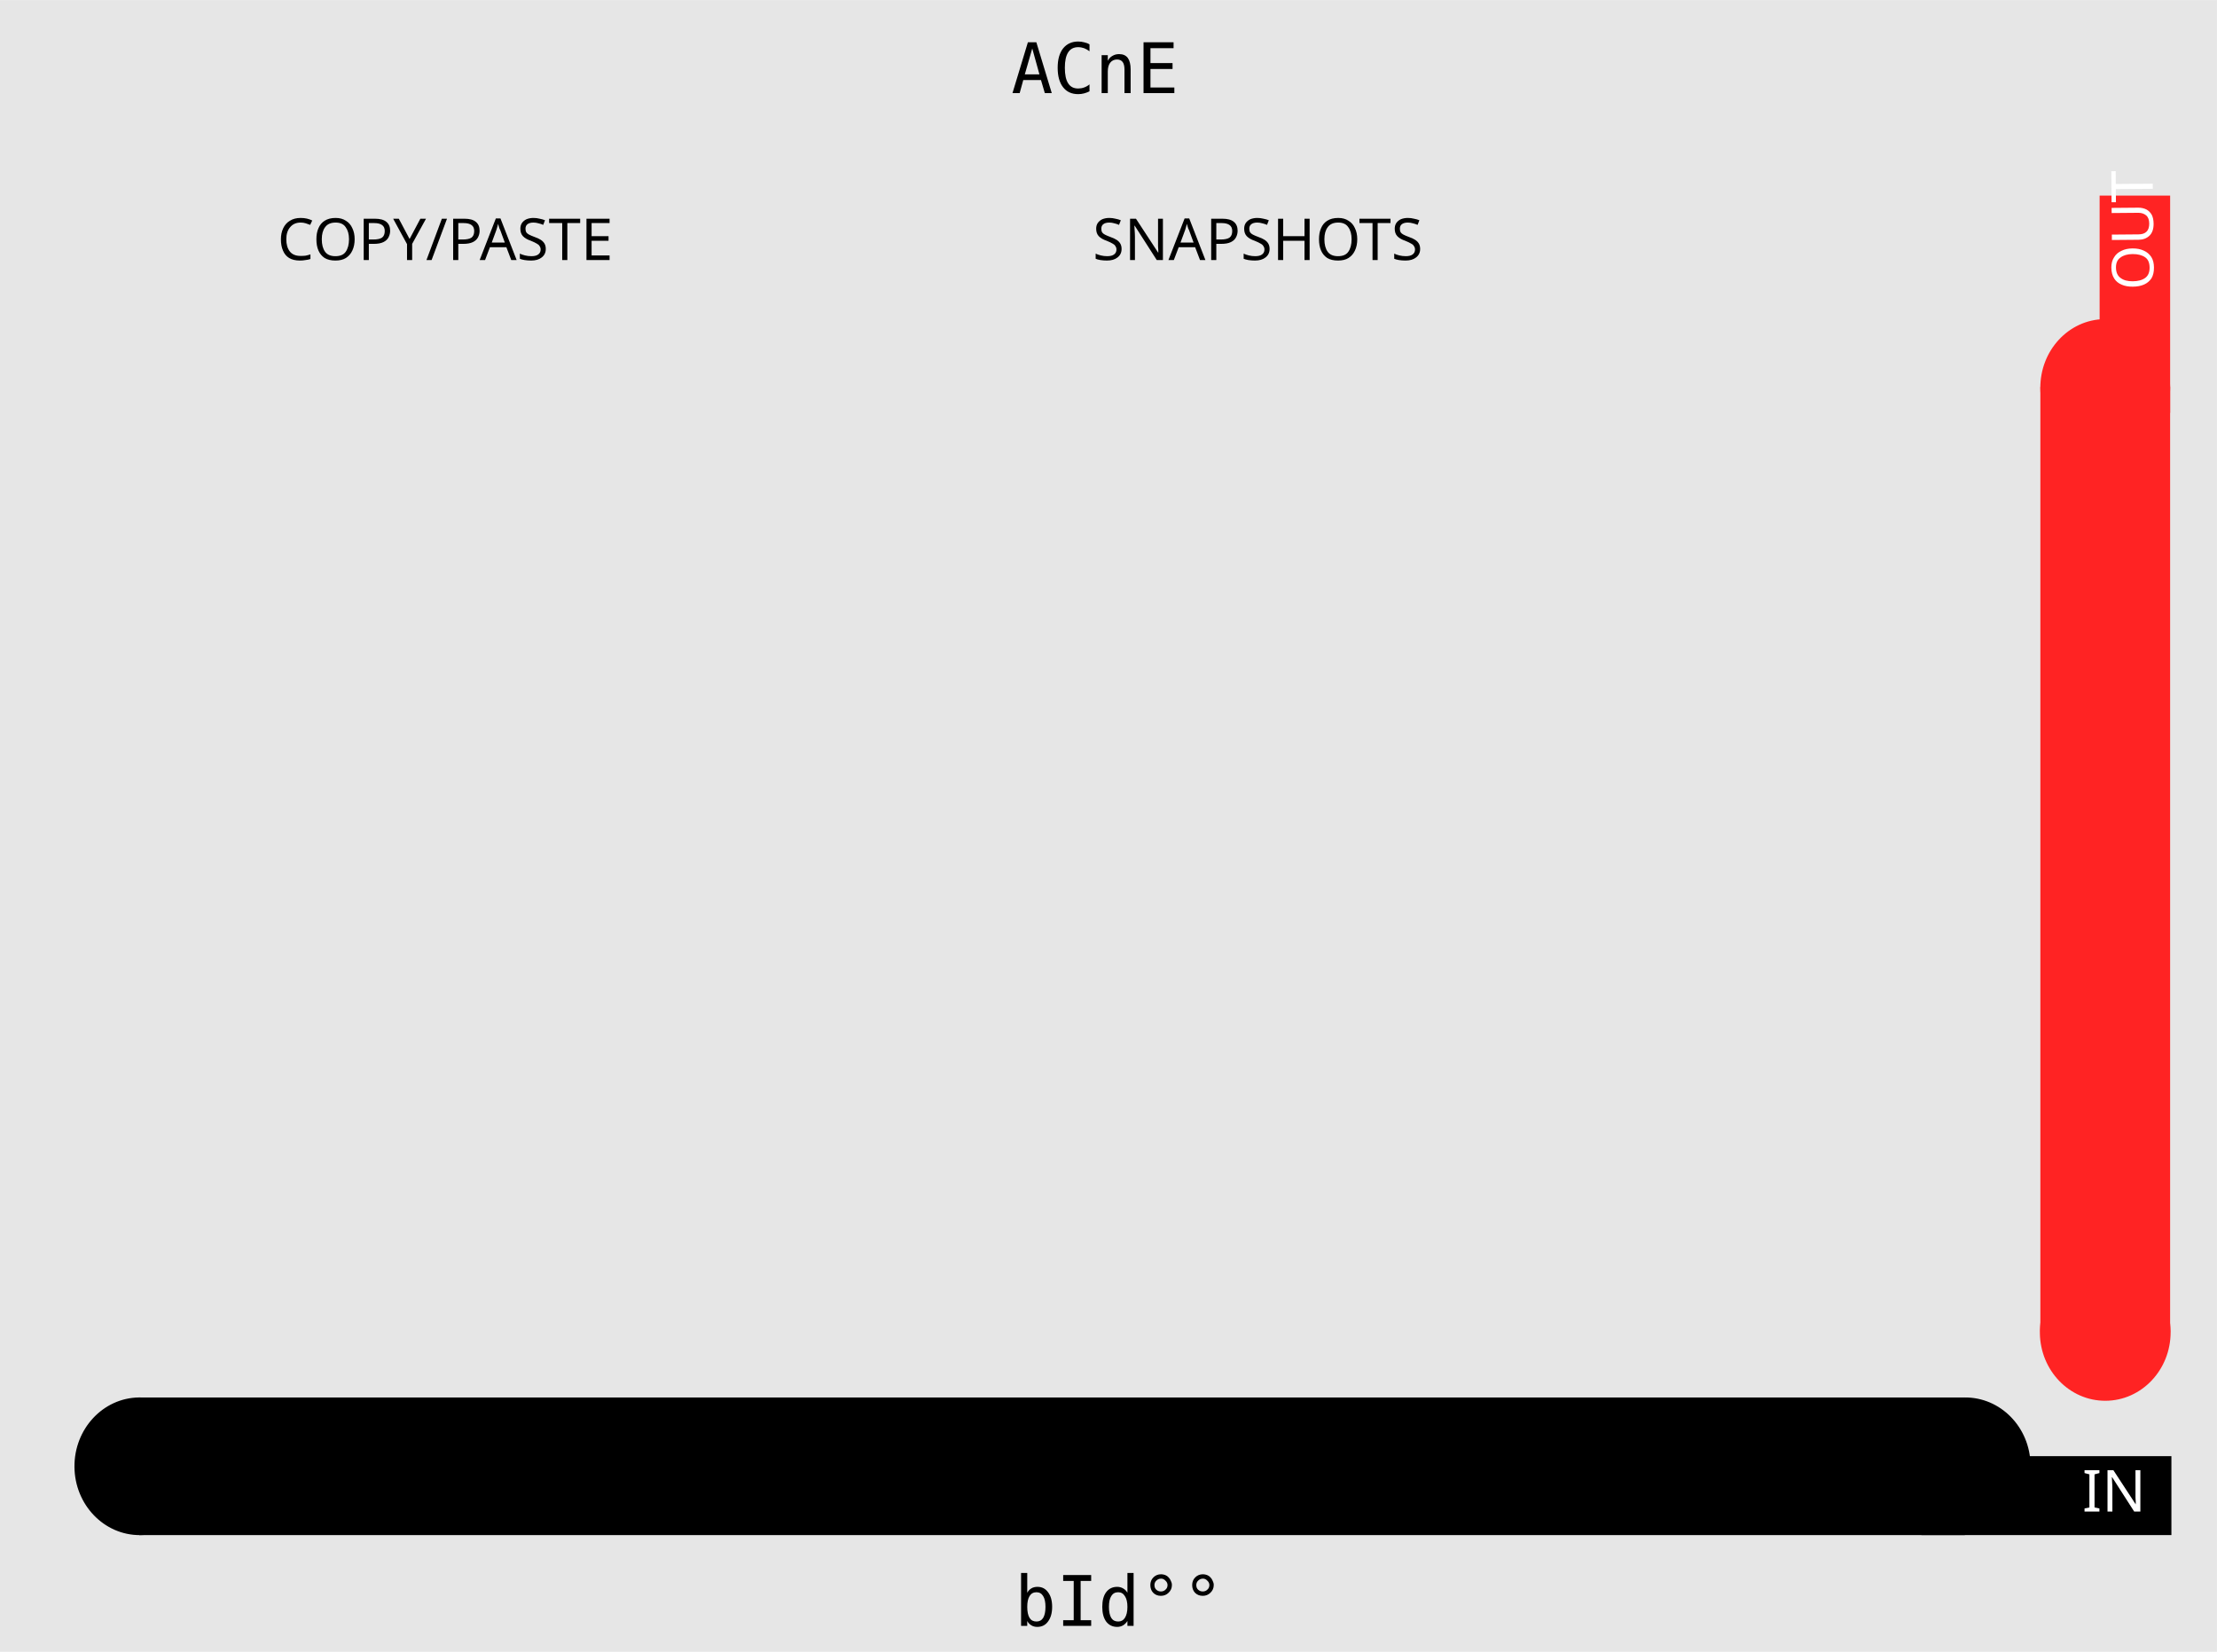
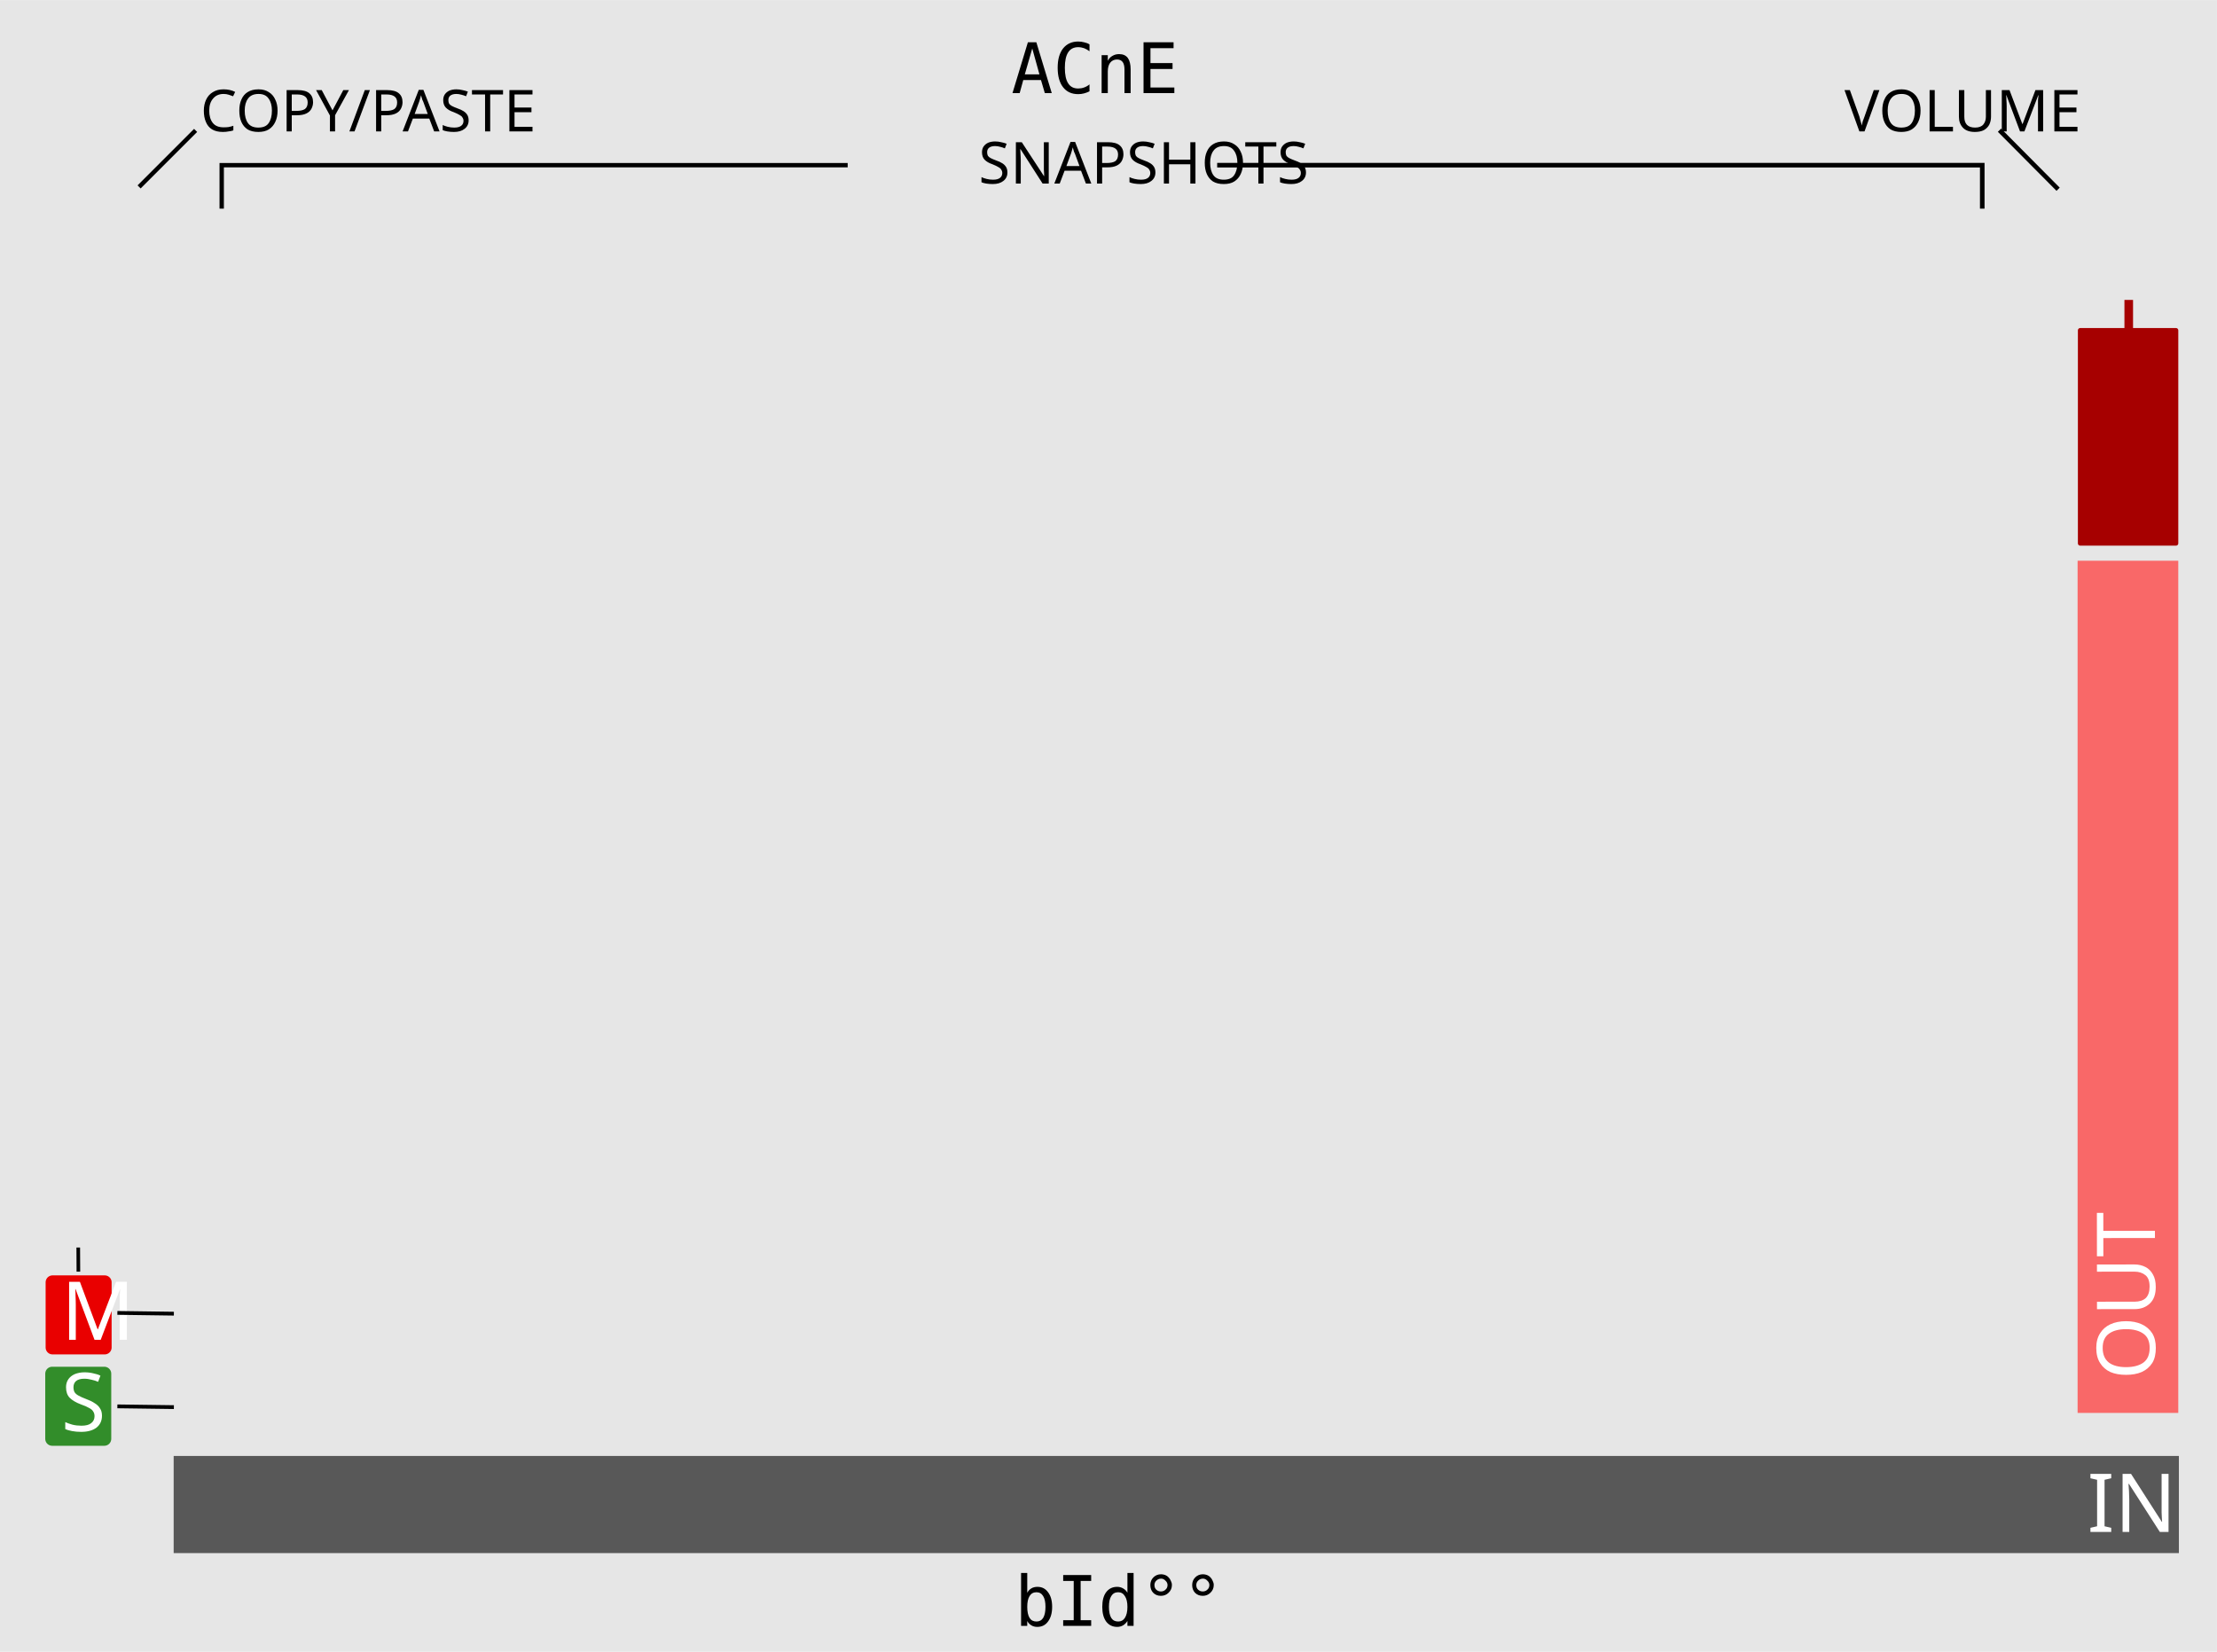
<svg xmlns="http://www.w3.org/2000/svg" xmlns:ns1="http://www.openswatchbook.org/uri/2009/osb" id="svg12553" version="1.1" viewBox="0 0 134.938 100.542" height="380" width="510">
  <defs id="defs12547">
    <linearGradient id="linearGradient4708" ns1:paint="solid">
      <stop style="stop-color:#ececec;stop-opacity:1;" offset="0" id="stop4706" />
    </linearGradient>
    <filter style="color-interpolation-filters:sRGB" id="filter4696">
      <feColorMatrix in="SourceGraphic" values="0 0 0 0 1 0 0 0 0 0 0 0 0 0 0 1 0 0 0 0 0 " result="colormatrix" id="feColorMatrix4692" />
      <feBlend in2="BackgroundImage" mode="multiply" result="fbSourceGraphic" id="feBlend4694" />
      <feColorMatrix result="fbSourceGraphicAlpha" in="fbSourceGraphic" values="0 0 0 -1 0 0 0 0 -1 0 0 0 0 -1 0 0 0 0 1 0" id="feColorMatrix4762" />
      <feColorMatrix id="feColorMatrix4764" values="1 0 0 0 0 0 1 0 0 0 0 0 1 0 0 0 0 0 5 -1 " result="colormatrix" in="fbSourceGraphic" />
      <feComposite in2="colormatrix" id="feComposite4766" operator="arithmetic" k2="0.3" result="composite" k1="0" k3="0" k4="0" />
    </filter>
  </defs>
  <g transform="matrix(1.131798,0,0,1.001221,-30.14433,-161.5685)" id="layer1">
    <path style="fill:#e6e6e6;fill-opacity:1;fill-rule:nonzero;stroke:none;stroke-width:0.323" d="M 26.617,161.38 H 145.853 v 100.396 H 26.617 Z m 0,0" id="path33453" />
  </g>
  <text xml:space="preserve" style="font-style:normal;font-variant:normal;font-weight:normal;font-stretch:normal;font-size:4.233px;line-height:125%;font-family:'DejaVu Sans Mono';-inkscape-font-specification:'DejaVu Sans Mono, Normal';font-variant-ligatures:normal;font-variant-caps:normal;font-variant-numeric:normal;font-feature-settings:normal;text-align:start;letter-spacing:0px;word-spacing:0px;writing-mode:lr-tb;text-anchor:start;fill:#000000;fill-opacity:1;stroke:none;stroke-width:0.265px;stroke-linecap:butt;stroke-linejoin:miter;stroke-opacity:1" x="61.743" y="98.965" id="text977">
    <tspan id="tspan975" x="61.743" y="98.965" style="font-style:normal;font-variant:normal;font-weight:normal;font-stretch:normal;font-size:4.233px;font-family:'DejaVu Sans Mono';-inkscape-font-specification:'DejaVu Sans Mono, Normal';font-variant-ligatures:normal;font-variant-caps:normal;font-variant-numeric:normal;font-feature-settings:normal;text-align:start;writing-mode:lr-tb;text-anchor:start;stroke-width:0.265px">bId°°</tspan>
  </text>
  <text xml:space="preserve" style="font-style:normal;font-variant:normal;font-weight:normal;font-stretch:normal;font-size:4.233px;line-height:125%;font-family:'DejaVu Sans Mono';-inkscape-font-specification:'DejaVu Sans Mono, Normal';font-variant-ligatures:normal;font-variant-caps:normal;font-variant-numeric:normal;font-feature-settings:normal;text-align:start;letter-spacing:0px;word-spacing:0px;writing-mode:lr-tb;text-anchor:start;fill:#000000;fill-opacity:1;stroke:none;stroke-width:0.265px;stroke-linecap:butt;stroke-linejoin:miter;stroke-opacity:1" x="61.545" y="5.668" id="text977-5">
    <tspan id="tspan975-3" x="61.545" y="5.668" style="font-style:normal;font-variant:normal;font-weight:normal;font-stretch:normal;font-size:4.233px;font-family:'DejaVu Sans Mono';-inkscape-font-specification:'DejaVu Sans Mono, Normal';font-variant-ligatures:normal;font-variant-caps:normal;font-variant-numeric:normal;font-feature-settings:normal;text-align:start;writing-mode:lr-tb;text-anchor:start;stroke-width:0.265px">ACnE</tspan>
  </text>
  <text xml:space="preserve" style="font-style:normal;font-variant:normal;font-weight:normal;font-stretch:normal;font-size:2.822px;line-height:125%;font-family:Sudo;-inkscape-font-specification:'Sudo, Normal';font-variant-ligatures:normal;font-variant-caps:normal;font-variant-numeric:normal;font-feature-settings:normal;text-align:start;letter-spacing:0px;word-spacing:0px;writing-mode:lr-tb;text-anchor:start;fill:#000000;fill-opacity:1;stroke:none;stroke-width:0.265px;stroke-linecap:butt;stroke-linejoin:miter;stroke-opacity:1" x="69.336" y="97.896" id="text4860">
    <tspan id="tspan4858" x="69.336" y="100.542" style="stroke-width:0.265px" />
  </text>
  <flowRoot xml:space="preserve" id="flowRoot1009" style="font-style:normal;font-variant:normal;font-weight:normal;font-stretch:normal;font-size:10.667px;line-height:125%;font-family:Sudo;-inkscape-font-specification:'Sudo, Normal';font-variant-ligatures:normal;font-variant-caps:normal;font-variant-numeric:normal;font-feature-settings:normal;text-align:start;letter-spacing:0px;word-spacing:0px;writing-mode:lr-tb;text-anchor:start;fill:#000000;fill-opacity:1;stroke:none;stroke-width:1px;stroke-linecap:butt;stroke-linejoin:miter;stroke-opacity:1">
    <flowRegion id="flowRegion1011">
      <rect id="rect1013" width="428.177" height="304.191" x="181.823" y="40" />
    </flowRegion>
    <flowPara id="flowPara1015" />
  </flowRoot>
-   <rect style="opacity:1;fill:#000000;fill-opacity:1;fill-rule:evenodd;stroke:none;stroke-width:0.61;stroke-linecap:butt;stroke-linejoin:round;stroke-miterlimit:4;stroke-dasharray:none;stroke-opacity:1" id="rect832" width="111.125" height="8.376" x="8.467" y="85.064" />
-   <rect style="opacity:1;fill:#ff2323;fill-opacity:1;fill-rule:evenodd;stroke:#ff2323;stroke-width:0.536;stroke-linecap:butt;stroke-linejoin:miter;stroke-miterlimit:4;stroke-dasharray:none;stroke-opacity:1" id="rect834" width="7.362" height="56.979" x="124.455" y="23.812" />
-   <text xml:space="preserve" style="font-style:normal;font-variant:normal;font-weight:normal;font-stretch:normal;font-size:2.822px;line-height:125%;font-family:Sudo;-inkscape-font-specification:'Sudo, Normal';font-variant-ligatures:normal;font-variant-caps:normal;font-variant-numeric:normal;font-feature-settings:normal;text-align:start;letter-spacing:0px;word-spacing:0px;writing-mode:lr-tb;text-anchor:start;fill:#000000;fill-opacity:1;stroke:none;stroke-width:0.265px;stroke-linecap:butt;stroke-linejoin:miter;stroke-opacity:1" x="66.499" y="15.829" id="text838">
-     <tspan id="tspan836" x="66.499" y="15.829" style="font-style:normal;font-variant:normal;font-weight:normal;font-stretch:normal;font-size:3.528px;font-family:Sudo;-inkscape-font-specification:'Sudo, Normal';font-variant-ligatures:normal;font-variant-caps:normal;font-variant-numeric:normal;font-feature-settings:normal;text-align:start;writing-mode:lr-tb;text-anchor:start;stroke-width:0.265px">SNAPSHOTS</tspan>
+   <rect style="opacity:1;fill:#e90000;fill-opacity:1;fill-rule:evenodd;stroke:#e90000;stroke-width:0.842;stroke-linecap:butt;stroke-linejoin:round;stroke-miterlimit:4;stroke-dasharray:none;stroke-opacity:1" id="rect860" width="3.175" height="3.969" x="3.198" y="78.052" />
+   <text xml:space="preserve" style="font-style:normal;font-variant:normal;font-weight:normal;font-stretch:normal;font-size:2.822px;line-height:125%;font-family:Sudo;-inkscape-font-specification:'Sudo, Normal';font-variant-ligatures:normal;font-variant-caps:normal;font-variant-numeric:normal;font-feature-settings:normal;text-align:start;letter-spacing:0px;word-spacing:0px;writing-mode:lr-tb;text-anchor:start;fill:#ffffff;fill-opacity:1;stroke:none;stroke-width:0.265px;stroke-linecap:butt;stroke-linejoin:miter;stroke-opacity:1;" x="3.722" y="81.554" id="text860">
+     <tspan id="tspan858" x="3.722" y="81.554" style="font-style:normal;font-variant:normal;font-weight:normal;font-stretch:normal;font-size:4.939px;font-family:Sudo;-inkscape-font-specification:'Sudo, Normal';font-variant-ligatures:normal;font-variant-caps:normal;font-variant-numeric:normal;font-feature-settings:normal;text-align:start;writing-mode:lr-tb;text-anchor:start;stroke-width:0.265px;fill:#ffffff;fill-opacity:1;">M</tspan>
  </text>
-   <path style="opacity:1;fill:#000000;fill-opacity:1;fill-rule:evenodd;stroke:none;stroke-width:0.393;stroke-linecap:butt;stroke-linejoin:round;stroke-miterlimit:4;stroke-dasharray:none;stroke-opacity:1" id="path840" d="M 12.477,89.251 A 3.973,4.19 0 0 1 8.522,93.441 3.973,4.19 0 0 1 4.532,89.288 3.973,4.19 0 0 1 8.452,85.062 3.973,4.19 0 0 1 12.476,89.178" />
-   <path style="opacity:1;fill:#000000;fill-opacity:1;fill-rule:evenodd;stroke:none;stroke-width:0.392;stroke-linecap:butt;stroke-linejoin:round;stroke-miterlimit:4;stroke-dasharray:none;stroke-opacity:1" id="path840-1" d="m 123.59,89.234 a 3.973,4.17 0 0 1 -3.955,4.17 3.973,4.17 0 0 1 -3.99,-4.134 3.973,4.17 0 0 1 3.92,-4.207 3.973,4.17 0 0 1 4.024,4.097" />
-   <path style="opacity:1;fill:#ff2323;fill-opacity:1;fill-rule:evenodd;stroke:none;stroke-width:0.393;stroke-linecap:butt;stroke-linejoin:round;stroke-miterlimit:4;stroke-dasharray:none;stroke-opacity:1" id="path840-1-3" d="m 132.115,81.091 a 3.979,4.173 0 0 1 -3.962,4.173 3.979,4.173 0 0 1 -3.996,-4.137 3.979,4.173 0 0 1 3.927,-4.21 3.979,4.173 0 0 1 4.03,4.1" />
-   <rect style="opacity:1;fill:#000000;fill-opacity:1;fill-rule:evenodd;stroke:none;stroke-width:0.632;stroke-linecap:butt;stroke-linejoin:round;stroke-miterlimit:4;stroke-dasharray:none;stroke-opacity:1" id="rect853" width="15.217" height="4.804" x="116.946" y="88.635" />
-   <text xml:space="preserve" style="font-style:normal;font-variant:normal;font-weight:normal;font-stretch:normal;font-size:2.822px;line-height:125%;font-family:Sudo;-inkscape-font-specification:'Sudo, Normal';font-variant-ligatures:normal;font-variant-caps:normal;font-variant-numeric:normal;font-feature-settings:normal;text-align:start;letter-spacing:0px;word-spacing:0px;writing-mode:lr-tb;text-anchor:start;fill:#000000;fill-opacity:1;stroke:none;stroke-width:0.265px;stroke-linecap:butt;stroke-linejoin:miter;stroke-opacity:1" x="126.735" y="92.009" id="text857">
-     <tspan id="tspan855" x="126.735" y="92.009" style="font-style:normal;font-variant:normal;font-weight:normal;font-stretch:normal;font-size:3.528px;font-family:Sudo;-inkscape-font-specification:'Sudo, Normal';font-variant-ligatures:normal;font-variant-caps:normal;font-variant-numeric:normal;font-feature-settings:normal;text-align:start;writing-mode:lr-tb;text-anchor:start;fill:#ffffff;fill-opacity:1;stroke-width:0.265px">IN</tspan>
+   <path style="fill:none;fill-rule:evenodd;stroke:#000000;stroke-width:0.231px;stroke-linecap:butt;stroke-linejoin:miter;stroke-opacity:1" d="M 10.583,79.962 C 7.144,79.915 7.144,79.915 7.144,79.915" id="path862" />
+   <path style="fill:none;fill-rule:evenodd;stroke:#000000;stroke-width:0.22px;stroke-linecap:butt;stroke-linejoin:miter;stroke-opacity:1" d="m 4.771,77.403 -0.008,-1.467" id="path864" />
+   <rect style="opacity:1;fill:#328d2a;fill-opacity:1;fill-rule:evenodd;stroke:#328d2a;stroke-width:0.842;stroke-linecap:butt;stroke-linejoin:round;stroke-miterlimit:4;stroke-dasharray:none;stroke-opacity:1" id="rect860-4" width="3.175" height="3.969" x="3.175" y="83.613" />
+   <text xml:space="preserve" style="font-style:normal;font-variant:normal;font-weight:normal;font-stretch:normal;font-size:2.822px;line-height:125%;font-family:Sudo;-inkscape-font-specification:'Sudo, Normal';font-variant-ligatures:normal;font-variant-caps:normal;font-variant-numeric:normal;font-feature-settings:normal;text-align:start;letter-spacing:0px;word-spacing:0px;writing-mode:lr-tb;text-anchor:start;fill:#ffffff;fill-opacity:1;stroke:none;stroke-width:0.265px;stroke-linecap:butt;stroke-linejoin:miter;stroke-opacity:1;" x="3.722" y="87.11" id="text860-5">
+     <tspan id="tspan858-9" x="3.722" y="87.11" style="font-style:normal;font-variant:normal;font-weight:normal;font-stretch:normal;font-size:4.939px;font-family:Sudo;-inkscape-font-specification:'Sudo, Normal';font-variant-ligatures:normal;font-variant-caps:normal;font-variant-numeric:normal;font-feature-settings:normal;text-align:start;writing-mode:lr-tb;text-anchor:start;stroke-width:0.265px;fill:#ffffff;fill-opacity:1;">S</tspan>
  </text>
-   <path style="opacity:1;fill:#ff2323;fill-opacity:1;fill-rule:evenodd;stroke:none;stroke-width:0.391;stroke-linecap:butt;stroke-linejoin:round;stroke-miterlimit:4;stroke-dasharray:none;stroke-opacity:1" id="path840-1-3-9" d="m 132.085,23.599 a 3.95,4.173 0 0 1 -3.933,4.173 3.95,4.173 0 0 1 -3.967,-4.137 3.95,4.173 0 0 1 3.898,-4.21 3.95,4.173 0 0 1 4.001,4.1" />
-   <rect style="opacity:1;fill:#ff2323;fill-opacity:1;fill-rule:evenodd;stroke:none;stroke-width:0.767;stroke-linecap:butt;stroke-linejoin:round;stroke-miterlimit:4;stroke-dasharray:none;stroke-opacity:1" id="rect843" width="4.292" height="13.229" x="127.794" y="11.906" />
-   <text xml:space="preserve" style="font-style:normal;font-variant:normal;font-weight:normal;font-stretch:normal;font-size:2.822px;line-height:125%;font-family:Sudo;-inkscape-font-specification:'Sudo, Normal';font-variant-ligatures:normal;font-variant-caps:normal;font-variant-numeric:normal;font-feature-settings:normal;text-align:start;letter-spacing:0px;word-spacing:0px;writing-mode:lr-tb;text-anchor:start;fill:#000000;fill-opacity:1;stroke:none;stroke-width:0.265px;stroke-linecap:butt;stroke-linejoin:miter;stroke-opacity:1" x="-18.751" y="130.931" id="text847" transform="rotate(-90.47801)">
-     <tspan id="tspan845" x="-18.751" y="130.931" style="font-style:normal;font-variant:normal;font-weight:normal;font-stretch:normal;font-size:3.528px;font-family:Sudo;-inkscape-font-specification:'Sudo, Normal';font-variant-ligatures:normal;font-variant-caps:normal;font-variant-numeric:normal;font-feature-settings:normal;text-align:start;writing-mode:lr-tb;text-anchor:start;fill:#ffffff;fill-opacity:1;stroke-width:0.265px">OUT</tspan>
+   <path style="fill:none;fill-rule:evenodd;stroke:#000000;stroke-width:0.231px;stroke-linecap:butt;stroke-linejoin:miter;stroke-opacity:1" d="M 10.583,85.65 C 7.144,85.604 7.144,85.604 7.144,85.604" id="path862-7" />
+   <text xml:space="preserve" style="font-style:normal;font-variant:normal;font-weight:normal;font-stretch:normal;font-size:2.822px;line-height:125%;font-family:Sudo;-inkscape-font-specification:'Sudo, Normal';font-variant-ligatures:normal;font-variant-caps:normal;font-variant-numeric:normal;font-feature-settings:normal;text-align:start;letter-spacing:0px;word-spacing:0px;writing-mode:lr-tb;text-anchor:start;fill:#000000;fill-opacity:1;stroke:none;stroke-width:0.265px;stroke-linecap:butt;stroke-linejoin:miter;stroke-opacity:1" x="12.188" y="8" id="text860-6">
+     <tspan id="tspan858-3" x="12.188" y="8" style="font-style:normal;font-variant:normal;font-weight:normal;font-stretch:normal;font-size:3.528px;font-family:Sudo;-inkscape-font-specification:'Sudo, Normal';font-variant-ligatures:normal;font-variant-caps:normal;font-variant-numeric:normal;font-feature-settings:normal;text-align:start;writing-mode:lr-tb;text-anchor:start;stroke-width:0.265px">COPY/PASTE</tspan>
  </text>
-   <text xml:space="preserve" style="font-style:normal;font-variant:normal;font-weight:normal;font-stretch:normal;font-size:2.822px;line-height:125%;font-family:Sudo;-inkscape-font-specification:'Sudo, Normal';font-variant-ligatures:normal;font-variant-caps:normal;font-variant-numeric:normal;font-feature-settings:normal;text-align:start;letter-spacing:0px;word-spacing:0px;writing-mode:lr-tb;text-anchor:start;fill:#000000;fill-opacity:1;stroke:none;stroke-width:0.265px;stroke-linecap:butt;stroke-linejoin:miter;stroke-opacity:1" x="16.88" y="15.829" id="text838-4">
-     <tspan id="tspan836-9" x="16.88" y="15.829" style="font-style:normal;font-variant:normal;font-weight:normal;font-stretch:normal;font-size:3.528px;font-family:Sudo;-inkscape-font-specification:'Sudo, Normal';font-variant-ligatures:normal;font-variant-caps:normal;font-variant-numeric:normal;font-feature-settings:normal;text-align:start;writing-mode:lr-tb;text-anchor:start;stroke-width:0.265px">COPY/PASTE</tspan>
+   <text xml:space="preserve" style="font-style:normal;font-variant:normal;font-weight:normal;font-stretch:normal;font-size:2.822px;line-height:125%;font-family:Sudo;-inkscape-font-specification:'Sudo, Normal';font-variant-ligatures:normal;font-variant-caps:normal;font-variant-numeric:normal;font-feature-settings:normal;text-align:start;letter-spacing:0px;word-spacing:0px;writing-mode:lr-tb;text-anchor:start;fill:#000000;fill-opacity:1;stroke:none;stroke-width:0.265px;stroke-linecap:butt;stroke-linejoin:miter;stroke-opacity:1" x="59.549" y="11.175" id="text860-6-8">
+     <tspan id="tspan858-3-1" x="59.549" y="11.175" style="font-style:normal;font-variant:normal;font-weight:normal;font-stretch:normal;font-size:3.528px;font-family:Sudo;-inkscape-font-specification:'Sudo, Normal';font-variant-ligatures:normal;font-variant-caps:normal;font-variant-numeric:normal;font-feature-settings:normal;text-align:start;writing-mode:lr-tb;text-anchor:start;stroke-width:0.265px">SNAPSHOTS</tspan>
+   </text>
+   <path style="fill:none;fill-rule:evenodd;stroke:#000000;stroke-width:0.265px;stroke-linecap:butt;stroke-linejoin:miter;stroke-opacity:1" d="M 51.594,10.054 H 13.494 v 2.646" id="path935" />
+   <path style="fill:none;fill-rule:evenodd;stroke:#000000;stroke-width:0.265px;stroke-linecap:butt;stroke-linejoin:miter;stroke-opacity:1" d="M 11.906,7.937 8.467,11.377" id="path937" />
+   <path style="fill:none;fill-rule:evenodd;stroke:#000000;stroke-width:0.279px;stroke-linecap:butt;stroke-linejoin:miter;stroke-opacity:1" d="M 74.083,10.054 H 120.65 V 12.7" id="path939" />
+   <text xml:space="preserve" style="font-style:normal;font-variant:normal;font-weight:normal;font-stretch:normal;font-size:2.822px;line-height:125%;font-family:Sudo;-inkscape-font-specification:'Sudo, Normal';font-variant-ligatures:normal;font-variant-caps:normal;font-variant-numeric:normal;font-feature-settings:normal;text-align:start;letter-spacing:0px;word-spacing:0px;writing-mode:lr-tb;text-anchor:start;fill:#000000;fill-opacity:1;stroke:none;stroke-width:0.265px;stroke-linecap:butt;stroke-linejoin:miter;stroke-opacity:1" x="112.267" y="8" id="text860-6-2">
+     <tspan id="tspan858-3-2" x="112.267" y="8" style="font-style:normal;font-variant:normal;font-weight:normal;font-stretch:normal;font-size:3.528px;font-family:Sudo;-inkscape-font-specification:'Sudo, Normal';font-variant-ligatures:normal;font-variant-caps:normal;font-variant-numeric:normal;font-feature-settings:normal;text-align:start;writing-mode:lr-tb;text-anchor:start;stroke-width:0.265px">VOLUME</tspan>
+   </text>
+   <path style="fill:none;fill-rule:evenodd;stroke:#000000;stroke-width:0.275px;stroke-linecap:butt;stroke-linejoin:miter;stroke-opacity:1" d="m 121.698,7.927 3.569,3.592" id="path937-7" />
+   <path style="fill:none;fill-rule:evenodd;stroke:#a60000;stroke-width:0.524;stroke-linecap:butt;stroke-linejoin:miter;stroke-miterlimit:4;stroke-dasharray:none;stroke-opacity:1" d="M 129.566,20.108 V 18.256" id="path974" />
+   <rect style="opacity:0.75;fill:#ff3e3e;fill-opacity:1;fill-rule:evenodd;stroke:none;stroke-width:0.626;stroke-linecap:butt;stroke-linejoin:miter;stroke-miterlimit:4;stroke-dasharray:none;stroke-opacity:1" id="rect1000" width="6.127" height="51.872" x="126.454" y="34.131" />
+   <path style="fill:#a60000;fill-opacity:1;fill-rule:evenodd;stroke:#a60000;stroke-width:0.28;stroke-linecap:butt;stroke-linejoin:round;stroke-miterlimit:4;stroke-dasharray:none;stroke-opacity:1" d="M 126.611,32.509 V 20.108 h 5.831 v 12.683 0.282 h -5.831 z" id="path978" />
+   <rect style="opacity:0.641;fill:#090909;fill-opacity:1;fill-rule:evenodd;stroke:none;stroke-width:0.601;stroke-linecap:butt;stroke-linejoin:miter;stroke-miterlimit:4;stroke-dasharray:none;stroke-opacity:1" id="rect998" width="122.048" height="5.914" x="10.57" y="88.622" />
+   <text xml:space="preserve" style="font-style:normal;font-variant:normal;font-weight:normal;font-stretch:normal;font-size:2.822px;line-height:125%;font-family:Sudo;-inkscape-font-specification:'Sudo, Normal';font-variant-ligatures:normal;font-variant-caps:normal;font-variant-numeric:normal;font-feature-settings:normal;text-align:start;letter-spacing:0px;word-spacing:0px;writing-mode:lr-tb;text-anchor:start;fill:#ffffff;fill-opacity:1;stroke:none;stroke-width:0.265px;stroke-linecap:butt;stroke-linejoin:miter;stroke-opacity:1" x="-84.116" y="131.082" id="text1004-3" transform="rotate(-90.05967)">
+     <tspan id="tspan1002-0" x="-84.116" y="131.082" style="font-style:normal;font-variant:normal;font-weight:normal;font-stretch:normal;font-size:4.939px;font-family:Sudo;-inkscape-font-specification:'Sudo, Normal';font-variant-ligatures:normal;font-variant-caps:normal;font-variant-numeric:normal;font-feature-settings:normal;text-align:start;writing-mode:lr-tb;text-anchor:start;fill:#ffffff;fill-opacity:1;stroke-width:0.265px">OUT</tspan>
+   </text>
+   <text xml:space="preserve" style="font-style:normal;font-variant:normal;font-weight:normal;font-stretch:normal;font-size:2.822px;line-height:125%;font-family:Sudo;-inkscape-font-specification:'Sudo, Normal';font-variant-ligatures:normal;font-variant-caps:normal;font-variant-numeric:normal;font-feature-settings:normal;text-align:start;letter-spacing:0px;word-spacing:0px;writing-mode:lr-tb;text-anchor:start;fill:#ffffff;fill-opacity:1;stroke:none;stroke-width:0.265px;stroke-linecap:butt;stroke-linejoin:miter;stroke-opacity:1" x="127.033" y="93.246" id="text1004">
+     <tspan id="tspan1002" x="127.033" y="93.246" style="font-style:normal;font-variant:normal;font-weight:normal;font-stretch:normal;font-size:4.939px;font-family:Sudo;-inkscape-font-specification:'Sudo, Normal';font-variant-ligatures:normal;font-variant-caps:normal;font-variant-numeric:normal;font-feature-settings:normal;text-align:start;writing-mode:lr-tb;text-anchor:start;fill:#ffffff;fill-opacity:1;stroke-width:0.265px">IN</tspan>
  </text>
</svg>
